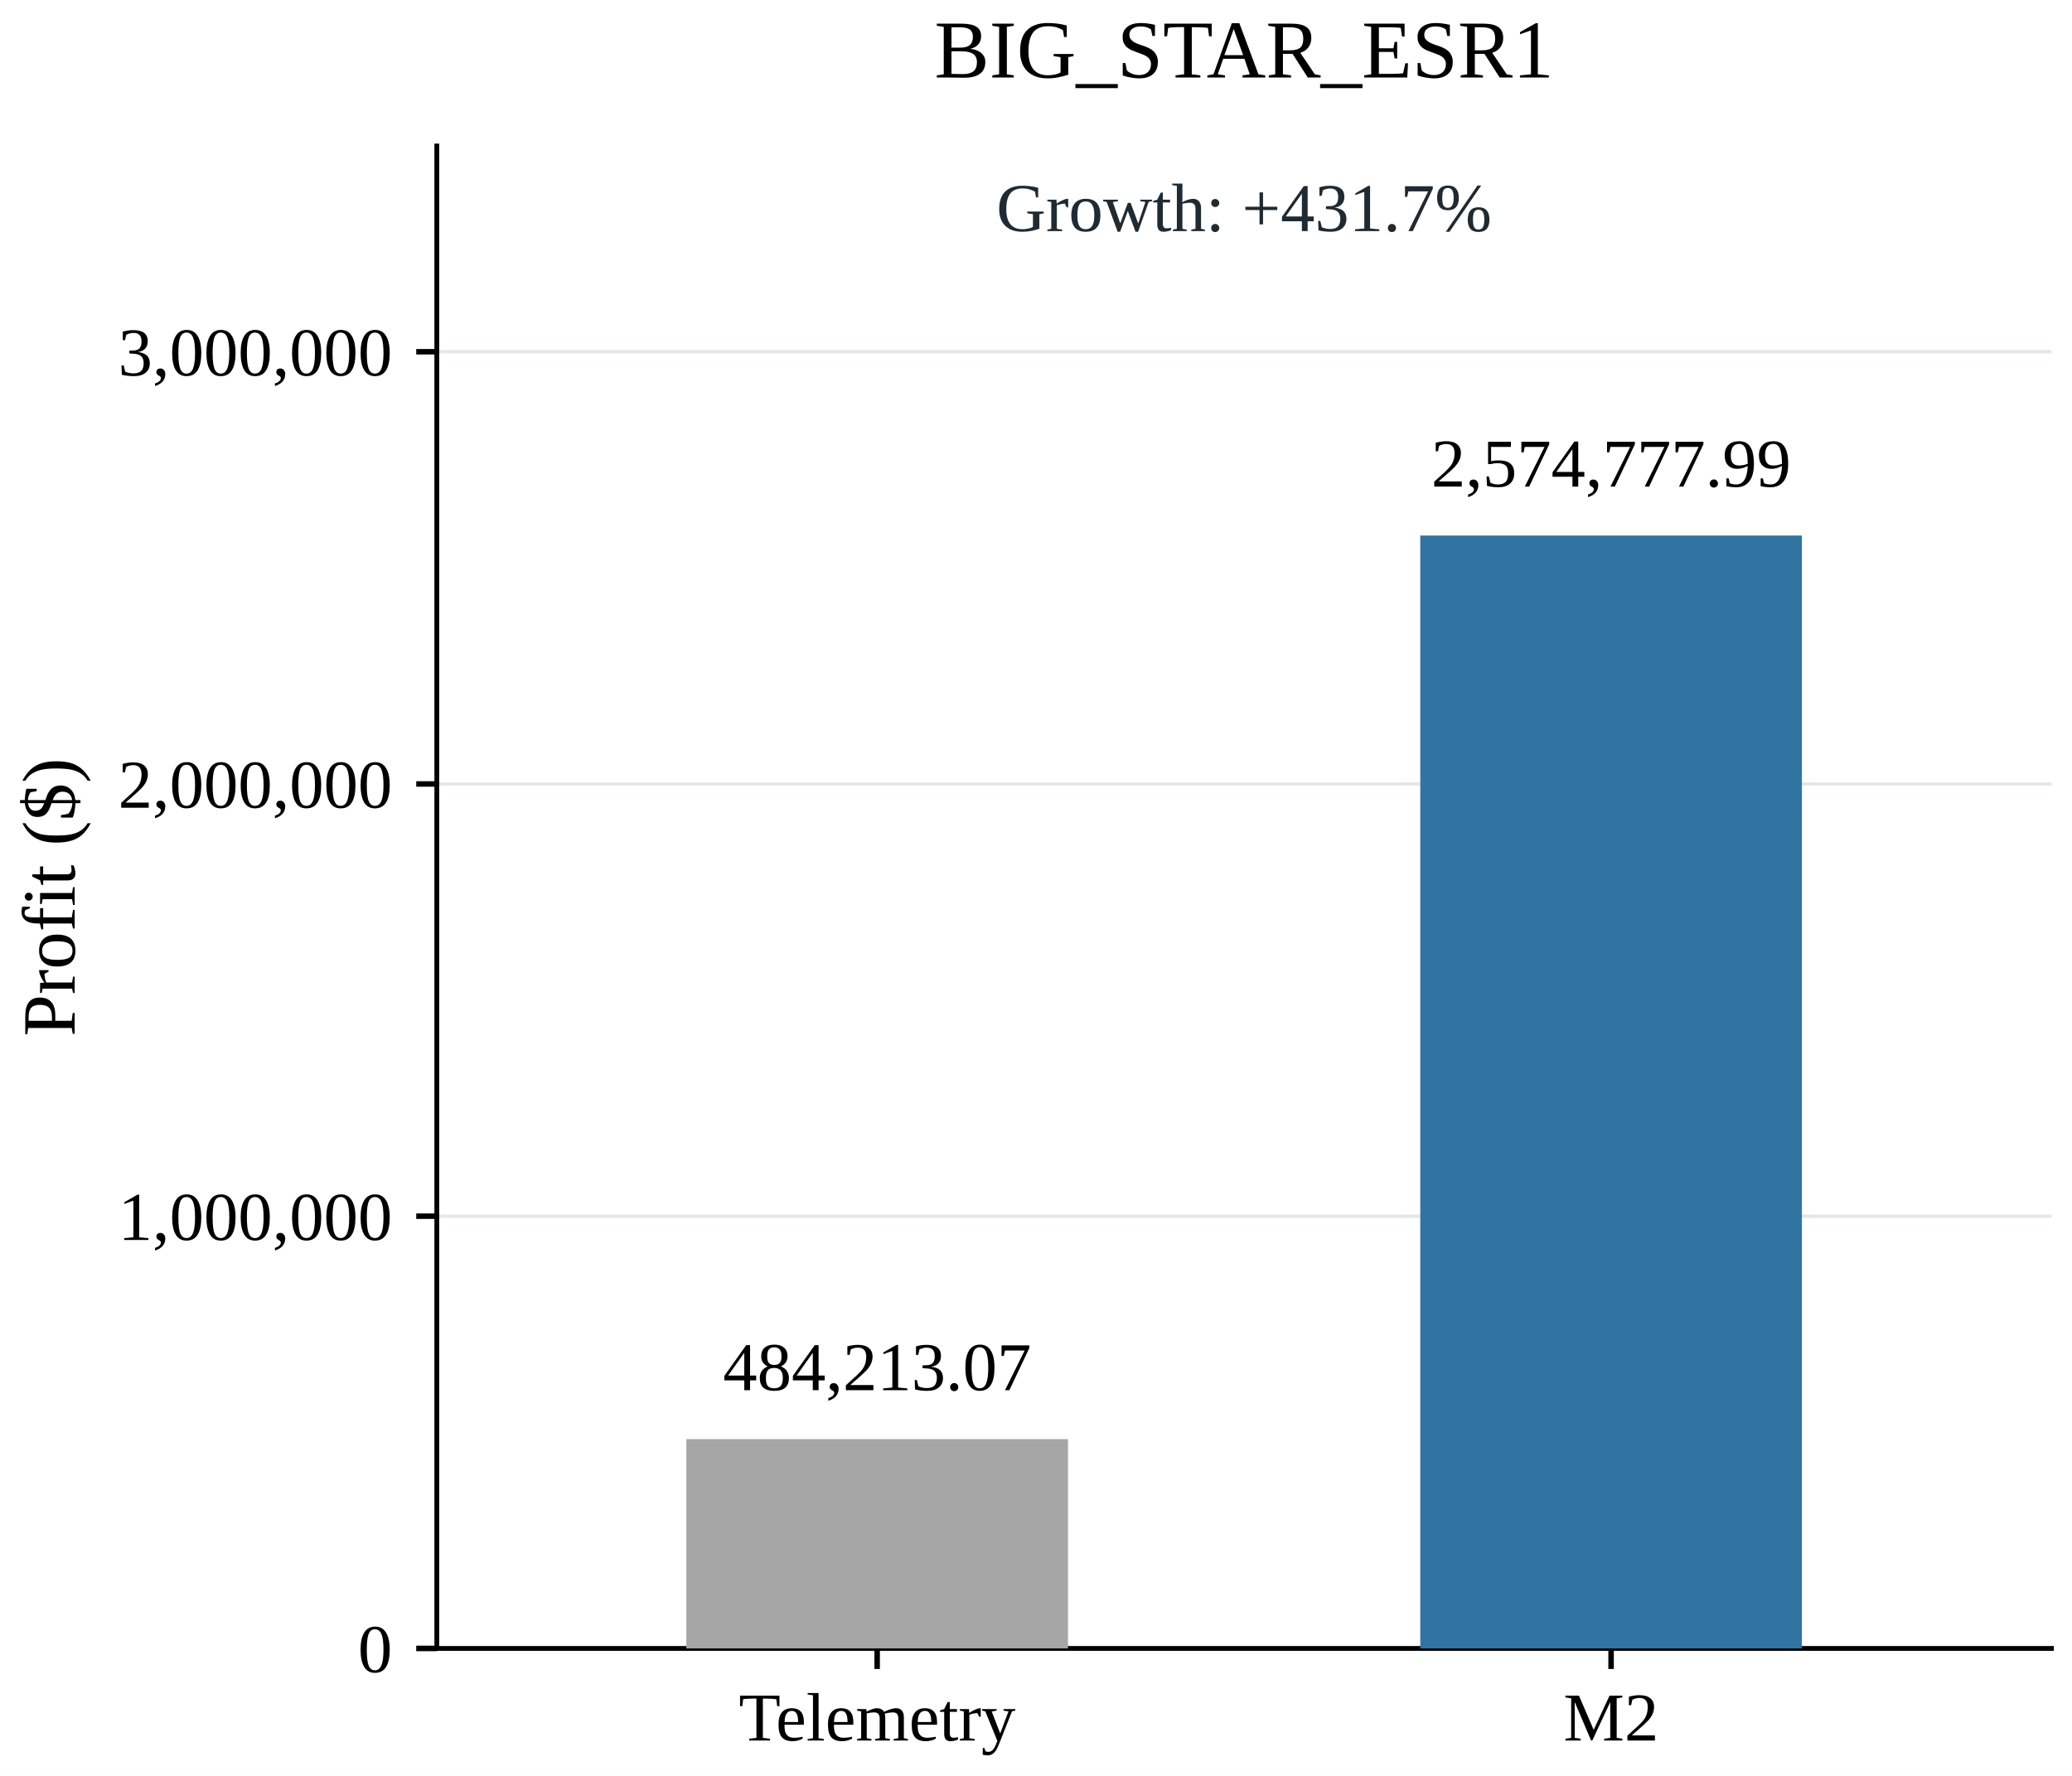
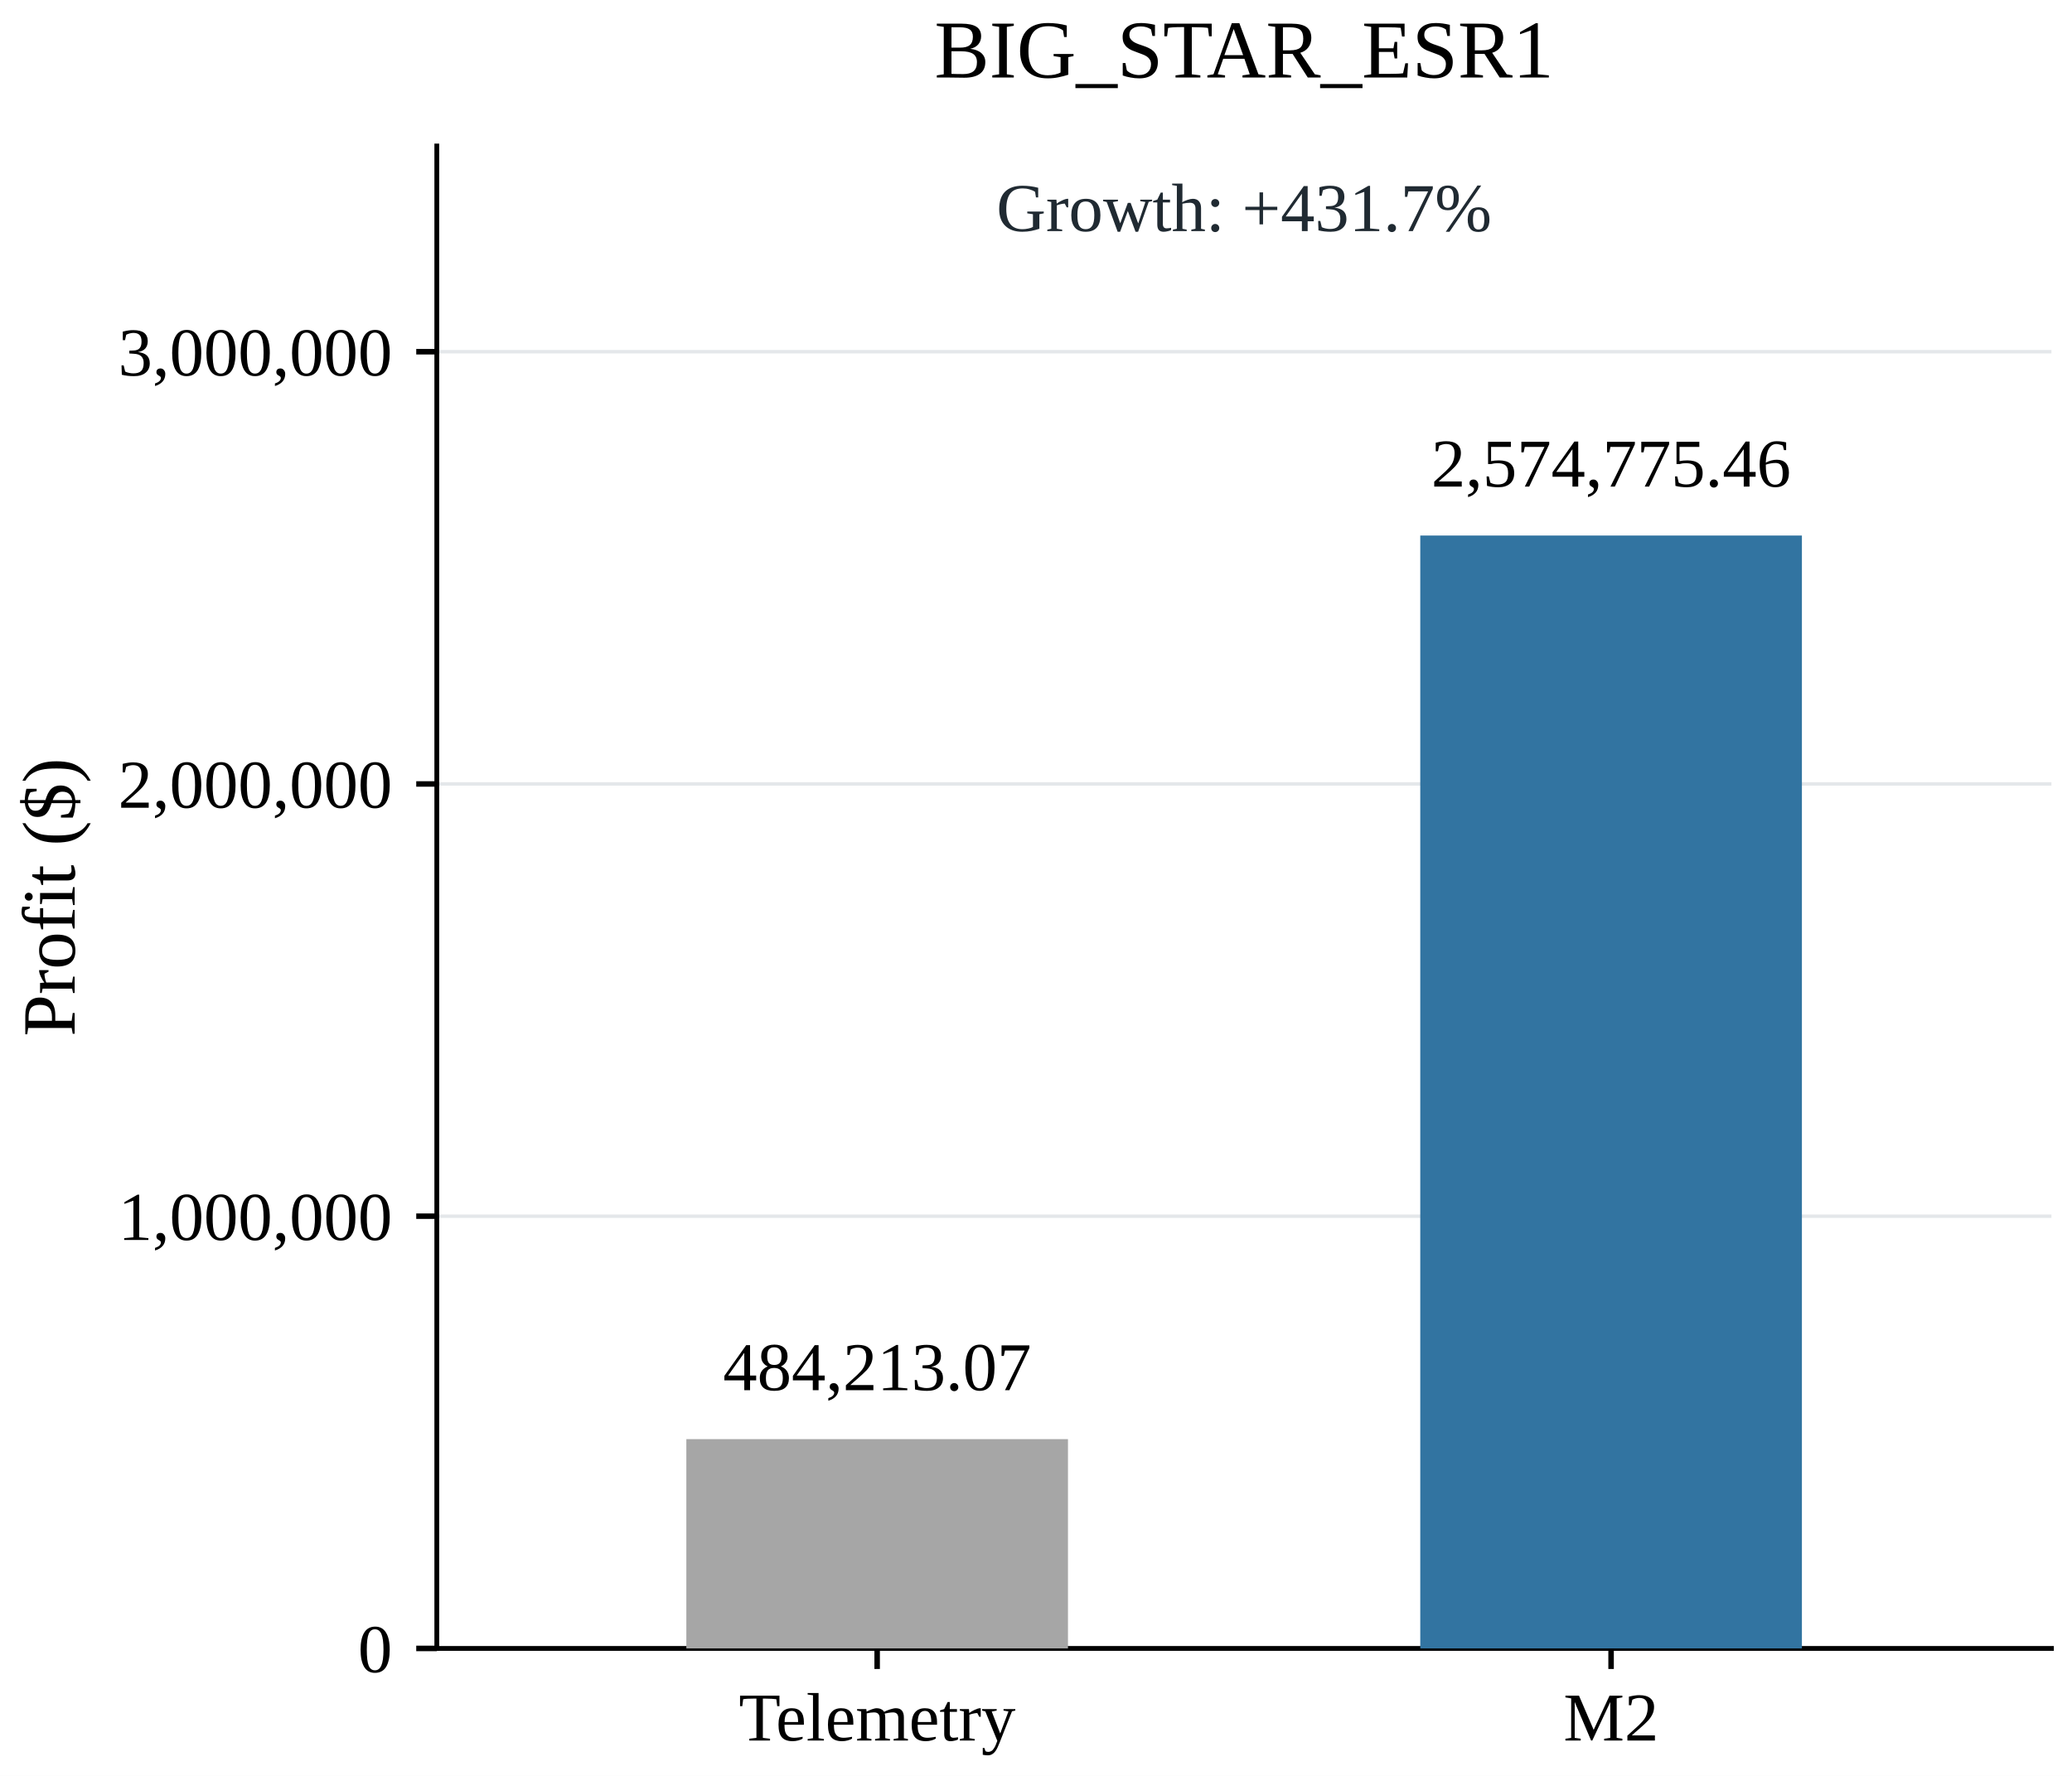
<svg xmlns="http://www.w3.org/2000/svg" xmlns:xlink="http://www.w3.org/1999/xlink" width="302.4pt" height="259.2pt" viewBox="0 0 302.4 259.2" version="1.1">
  <defs>
    <style type="text/css">*{stroke-linejoin: round; stroke-linecap: butt}</style>
  </defs>
  <g id="figure_1">
    <g id="patch_1">
      <path d="M 0 259.2  L 302.4 259.2  L 302.4 0  L 0 0  z " style="fill: #ffffff" />
    </g>
    <g id="axes_1">
      <g id="patch_2">
        <path d="M 63.749 240.598  L 299.4 240.598  L 299.4 21.31  L 63.749 21.31  z " style="fill: #ffffff" />
      </g>
      <g id="matplotlib.axis_1">
        <g id="xtick_1">
          <g id="line2d_1">
            <defs>
-               <path id="mf31a99d7c6" d="M 0 0  L 0 3  " style="stroke: #000000; stroke-width: 0.8" />
+               <path id="ma247ae9d87" d="M 0 0  L 0 3  " style="stroke: #000000; stroke-width: 0.8" />
            </defs>
            <g>
-               <use xlink:href="#mf31a99d7c6" x="128.017" y="240.598" style="stroke: #000000; stroke-width: 0.8" />
+               <use xlink:href="#ma247ae9d87" x="128.017" y="240.598" style="stroke: #000000; stroke-width: 0.8" />
            </g>
          </g>
          <g id="text_1">
            <text style="font: 10px 'Times New Roman'; text-anchor: middle" x="128.017" y="254.042" transform="rotate(-0 128.0175 254.0419)">Telemetry</text>
          </g>
        </g>
        <g id="xtick_2">
          <g id="line2d_2">
            <g>
-               <use xlink:href="#mf31a99d7c6" x="235.131" y="240.598" style="stroke: #000000; stroke-width: 0.8" />
+               <use xlink:href="#ma247ae9d87" x="235.131" y="240.598" style="stroke: #000000; stroke-width: 0.8" />
            </g>
          </g>
          <g id="text_2">
            <text style="font: 10px 'Times New Roman'; text-anchor: middle" x="235.131" y="254.042" transform="rotate(-0 235.1314 254.0419)">M2</text>
          </g>
        </g>
      </g>
      <g id="matplotlib.axis_2">
        <g id="ytick_1">
          <g id="line2d_3">
-             <path d="M 63.749 240.598  L 299.4 240.598  " clip-path="url(#p24d12ce2f6)" style="fill: none; stroke: #e4e7ea; stroke-width: 0.5; stroke-linecap: square" />
+             <path d="M 63.749 240.598  L 299.4 240.598  " clip-path="url(#pc210d12b61)" style="fill: none; stroke: #e4e7ea; stroke-width: 0.5; stroke-linecap: square" />
          </g>
          <g id="line2d_4">
            <defs>
-               <path id="m77de446587" d="M 0 0  L -3 0  " style="stroke: #000000; stroke-width: 0.8" />
+               <path id="m0f265003b4" d="M 0 0  L -3 0  " style="stroke: #000000; stroke-width: 0.8" />
            </defs>
            <g>
-               <use xlink:href="#m77de446587" x="63.749" y="240.598" style="stroke: #000000; stroke-width: 0.8" />
+               <use xlink:href="#m0f265003b4" x="63.749" y="240.598" style="stroke: #000000; stroke-width: 0.8" />
            </g>
          </g>
          <g id="text_3">
            <text style="font: 10px 'Times New Roman'; text-anchor: end" x="57.249" y="244.07" transform="rotate(-0 57.24915 244.0701)">0</text>
          </g>
        </g>
        <g id="ytick_2">
          <g id="line2d_5">
-             <path d="M 63.749 177.511  L 299.4 177.511  " clip-path="url(#p24d12ce2f6)" style="fill: none; stroke: #e4e7ea; stroke-width: 0.5; stroke-linecap: square" />
+             <path d="M 63.749 177.511  L 299.4 177.511  " clip-path="url(#pc210d12b61)" style="fill: none; stroke: #e4e7ea; stroke-width: 0.5; stroke-linecap: square" />
          </g>
          <g id="line2d_6">
            <g>
-               <use xlink:href="#m77de446587" x="63.749" y="177.511" style="stroke: #000000; stroke-width: 0.8" />
+               <use xlink:href="#m0f265003b4" x="63.749" y="177.511" style="stroke: #000000; stroke-width: 0.8" />
            </g>
          </g>
          <g id="text_4">
-             <text style="font: 10px 'Times New Roman'; text-anchor: end" x="57.249" y="180.983" transform="rotate(-0 57.24915 180.9829)">1,000,000</text>
+             <text style="font: 10px 'Times New Roman'; text-anchor: end" x="57.249" y="180.983" transform="rotate(-0 57.24915 180.9828)">1,000,000</text>
          </g>
        </g>
        <g id="ytick_3">
          <g id="line2d_7">
-             <path d="M 63.749 114.424  L 299.4 114.424  " clip-path="url(#p24d12ce2f6)" style="fill: none; stroke: #e4e7ea; stroke-width: 0.5; stroke-linecap: square" />
+             <path d="M 63.749 114.424  L 299.4 114.424  " clip-path="url(#pc210d12b61)" style="fill: none; stroke: #e4e7ea; stroke-width: 0.5; stroke-linecap: square" />
          </g>
          <g id="line2d_8">
            <g>
-               <use xlink:href="#m77de446587" x="63.749" y="114.424" style="stroke: #000000; stroke-width: 0.8" />
+               <use xlink:href="#m0f265003b4" x="63.749" y="114.424" style="stroke: #000000; stroke-width: 0.8" />
            </g>
          </g>
          <g id="text_5">
-             <text style="font: 10px 'Times New Roman'; text-anchor: end" x="57.249" y="117.896" transform="rotate(-0 57.24915 117.8957)">2,000,000</text>
+             <text style="font: 10px 'Times New Roman'; text-anchor: end" x="57.249" y="117.896" transform="rotate(-0 57.24915 117.8956)">2,000,000</text>
          </g>
        </g>
        <g id="ytick_4">
          <g id="line2d_9">
-             <path d="M 63.749 51.337  L 299.4 51.337  " clip-path="url(#p24d12ce2f6)" style="fill: none; stroke: #e4e7ea; stroke-width: 0.5; stroke-linecap: square" />
+             <path d="M 63.749 51.336  L 299.4 51.336  " clip-path="url(#pc210d12b61)" style="fill: none; stroke: #e4e7ea; stroke-width: 0.5; stroke-linecap: square" />
          </g>
          <g id="line2d_10">
            <g>
-               <use xlink:href="#m77de446587" x="63.749" y="51.337" style="stroke: #000000; stroke-width: 0.8" />
+               <use xlink:href="#m0f265003b4" x="63.749" y="51.336" style="stroke: #000000; stroke-width: 0.8" />
            </g>
          </g>
          <g id="text_6">
-             <text style="font: 10px 'Times New Roman'; text-anchor: end" x="57.249" y="54.808" transform="rotate(-0 57.24915 54.80848)">3,000,000</text>
+             <text style="font: 10px 'Times New Roman'; text-anchor: end" x="57.249" y="54.808" transform="rotate(-0 57.24915 54.8083)">3,000,000</text>
          </g>
        </g>
        <g id="text_7">
          <text style="font: 11px 'Times New Roman'; text-anchor: middle" x="10.896" y="130.954" transform="rotate(-90 10.89618 130.9542)">Profit ($)</text>
        </g>
      </g>
      <g id="patch_3">
        <path d="M 63.749 240.598  L 63.749 21.31  " style="fill: none; stroke: #000000; stroke-width: 0.7; stroke-linejoin: miter; stroke-linecap: square" />
      </g>
      <g id="patch_4">
        <path d="M 63.749 240.598  L 299.4 240.598  " style="fill: none; stroke: #000000; stroke-width: 0.7; stroke-linejoin: miter; stroke-linecap: square" />
      </g>
      <g id="patch_5">
-         <path d="M 100.168 240.598  L 155.867 240.598  L 155.867 210.051  L 100.168 210.051  z " clip-path="url(#p24d12ce2f6)" style="fill: #a6a6a6" />
+         <path d="M 100.168 240.598  L 155.867 240.598  L 155.867 210.051  L 100.168 210.051  z " clip-path="url(#pc210d12b61)" style="fill: #a6a6a6" />
      </g>
      <g id="patch_6">
-         <path d="M 207.282 240.598  L 262.981 240.598  L 262.981 78.163  L 207.282 78.163  z " clip-path="url(#p24d12ce2f6)" style="fill: #3274a1" />
+         <path d="M 207.282 240.598  L 262.981 240.598  L 262.981 78.163  L 207.282 78.163  z " clip-path="url(#pc210d12b61)" style="fill: #3274a1" />
      </g>
      <g id="text_8">
        <text style="font: 10px 'Times New Roman'; text-anchor: middle" x="128.017" y="202.911" transform="rotate(-0 128.0175 202.9115)">484,213.07</text>
      </g>
      <g id="text_9">
-         <text style="font: 10px 'Times New Roman'; text-anchor: middle" x="235.131" y="71.024" transform="rotate(-0 235.1314 71.02361)">2,574,777.99</text>
+         <text style="font: 10px 'Times New Roman'; text-anchor: middle" x="235.131" y="71.024" transform="rotate(-0 235.1314 71.02361)">2,574,775.46</text>
      </g>
      <g id="text_10">
        <text style="fill: #202a32; font: 10px 'Times New Roman'; text-anchor: middle" x="181.574" y="33.736" transform="rotate(-0 181.5745 33.73619)">Growth: +431.7%</text>
      </g>
      <g id="text_11">
        <text style="font: 12px 'Times New Roman'; text-anchor: middle" x="181.574" y="11.31" transform="rotate(-0 181.5745 11.31024)">BIG_STAR_ESR1</text>
      </g>
    </g>
  </g>
  <defs>
-     <clipPath id="p24d12ce2f6">
+     <clipPath id="pc210d12b61">
      <rect x="63.749" y="21.31" width="235.651" height="219.288" />
    </clipPath>
  </defs>
</svg>
